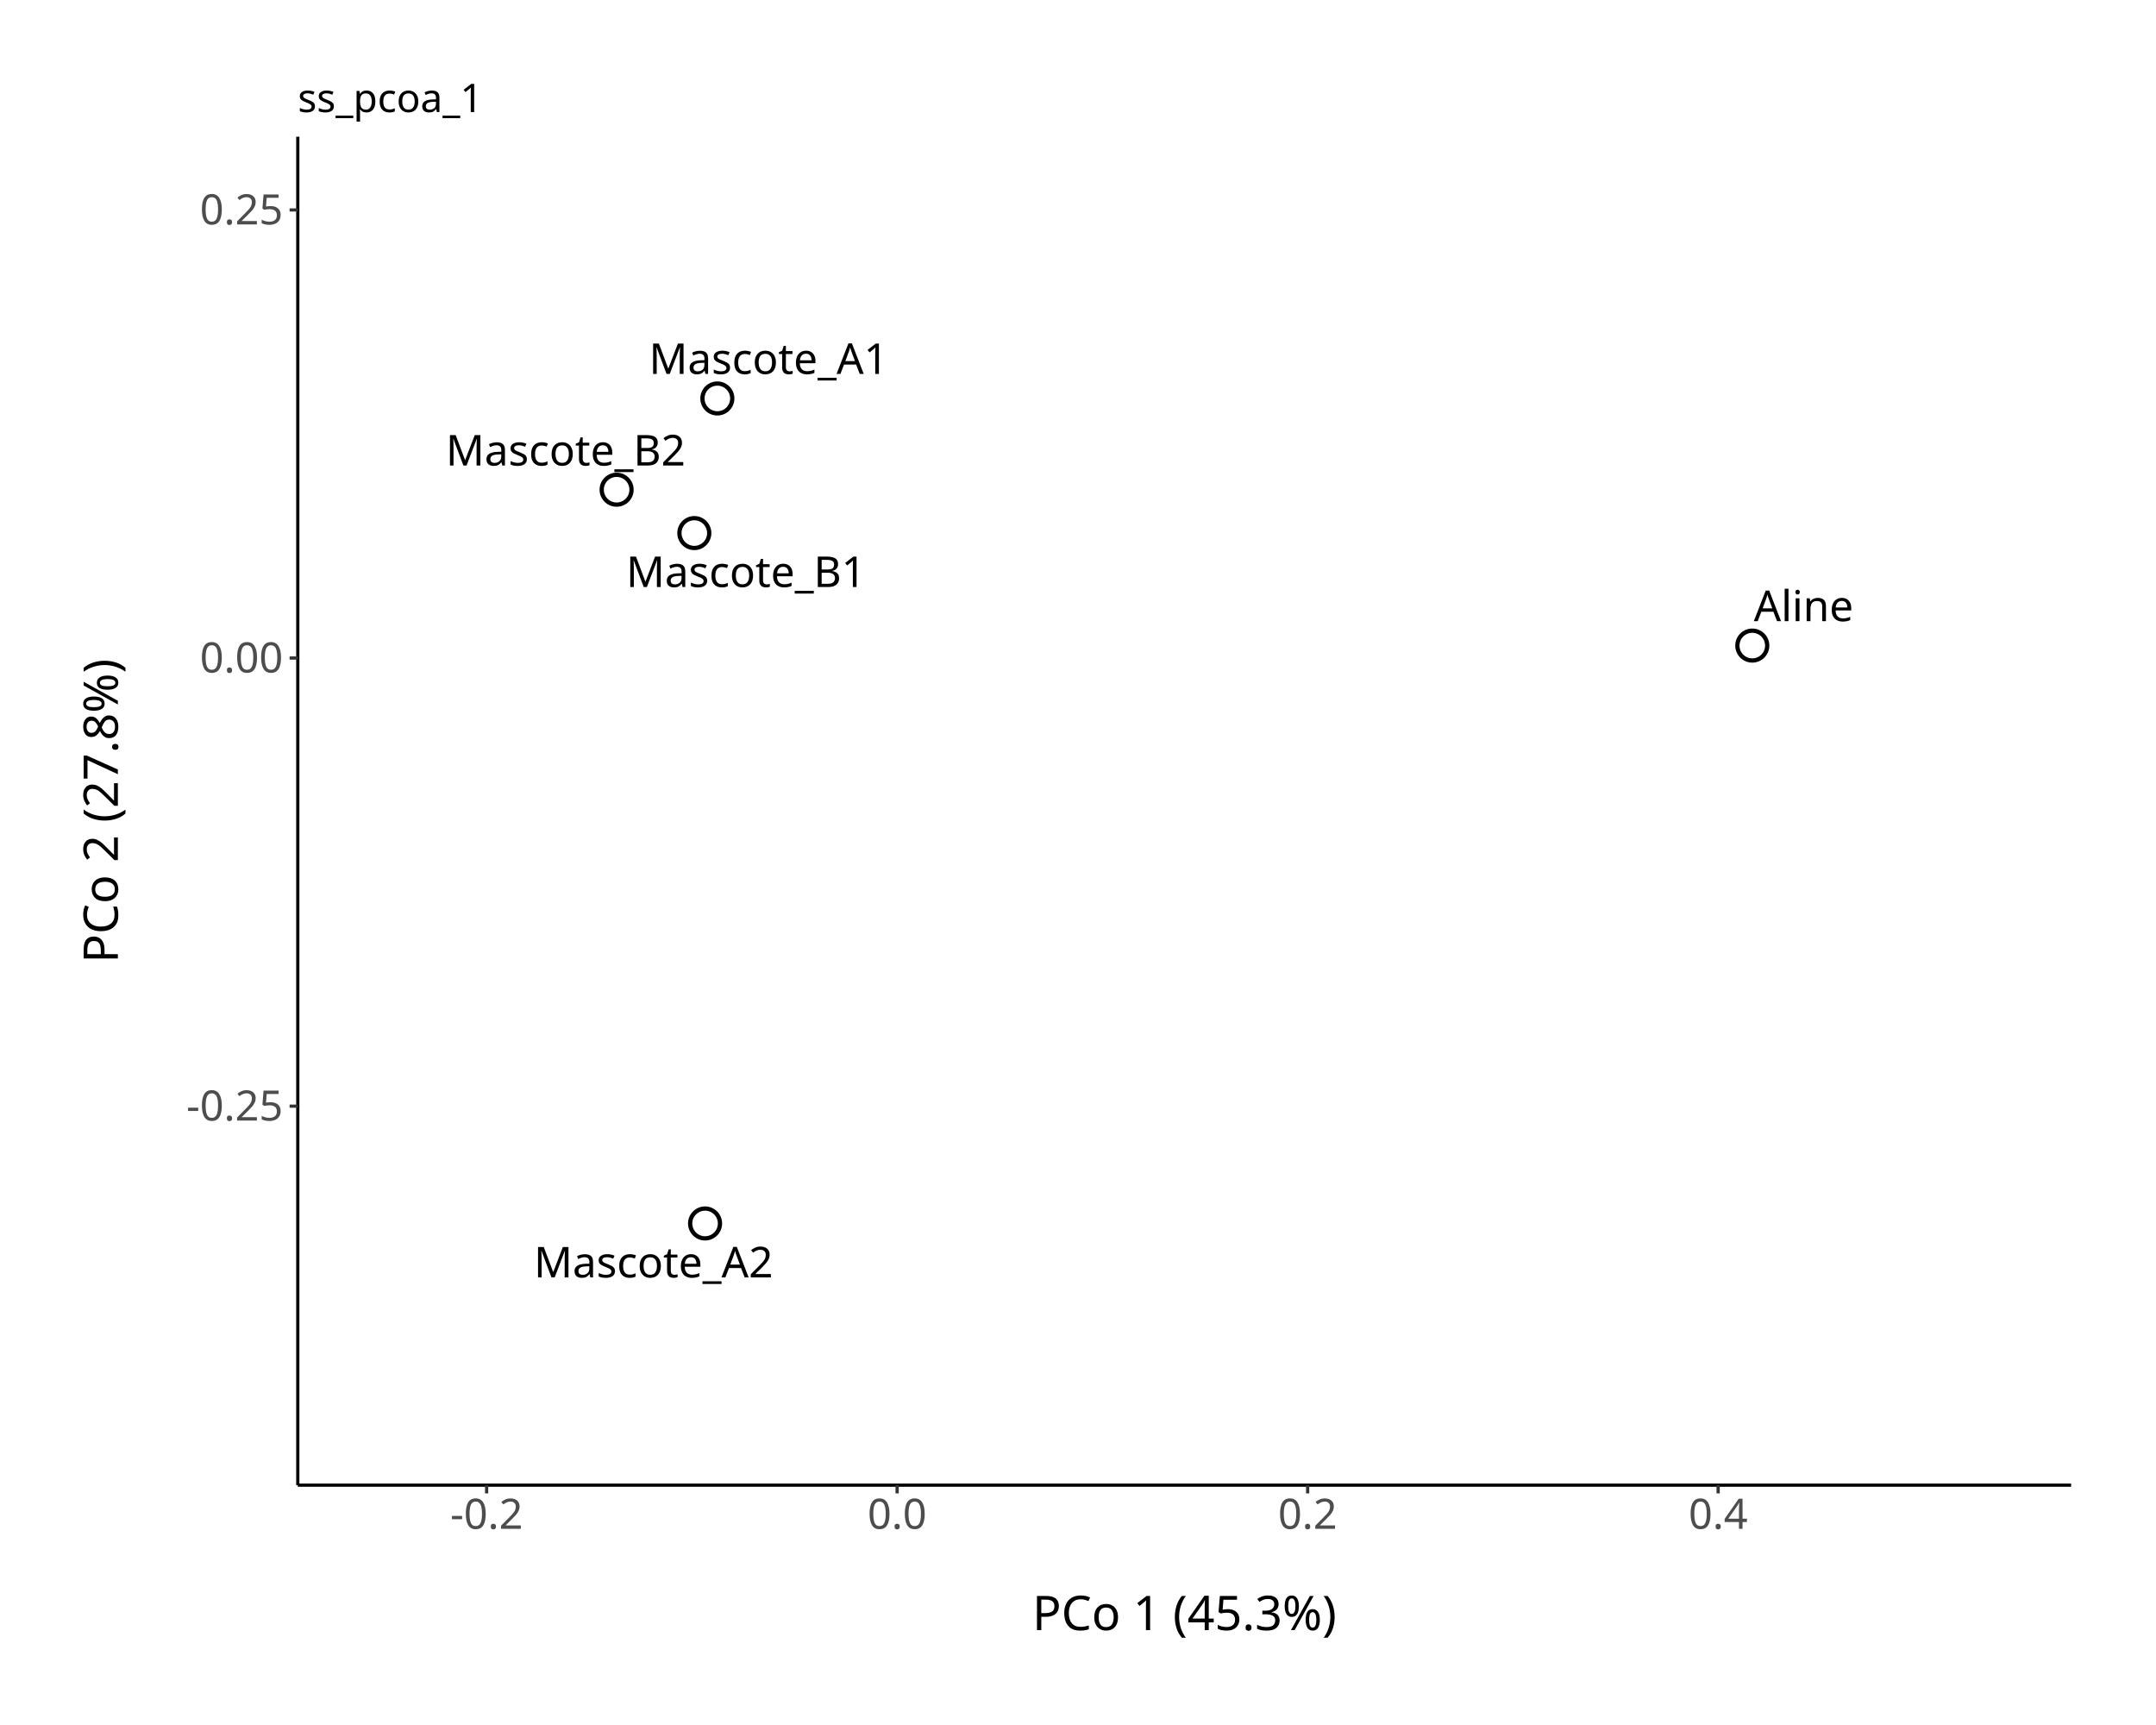
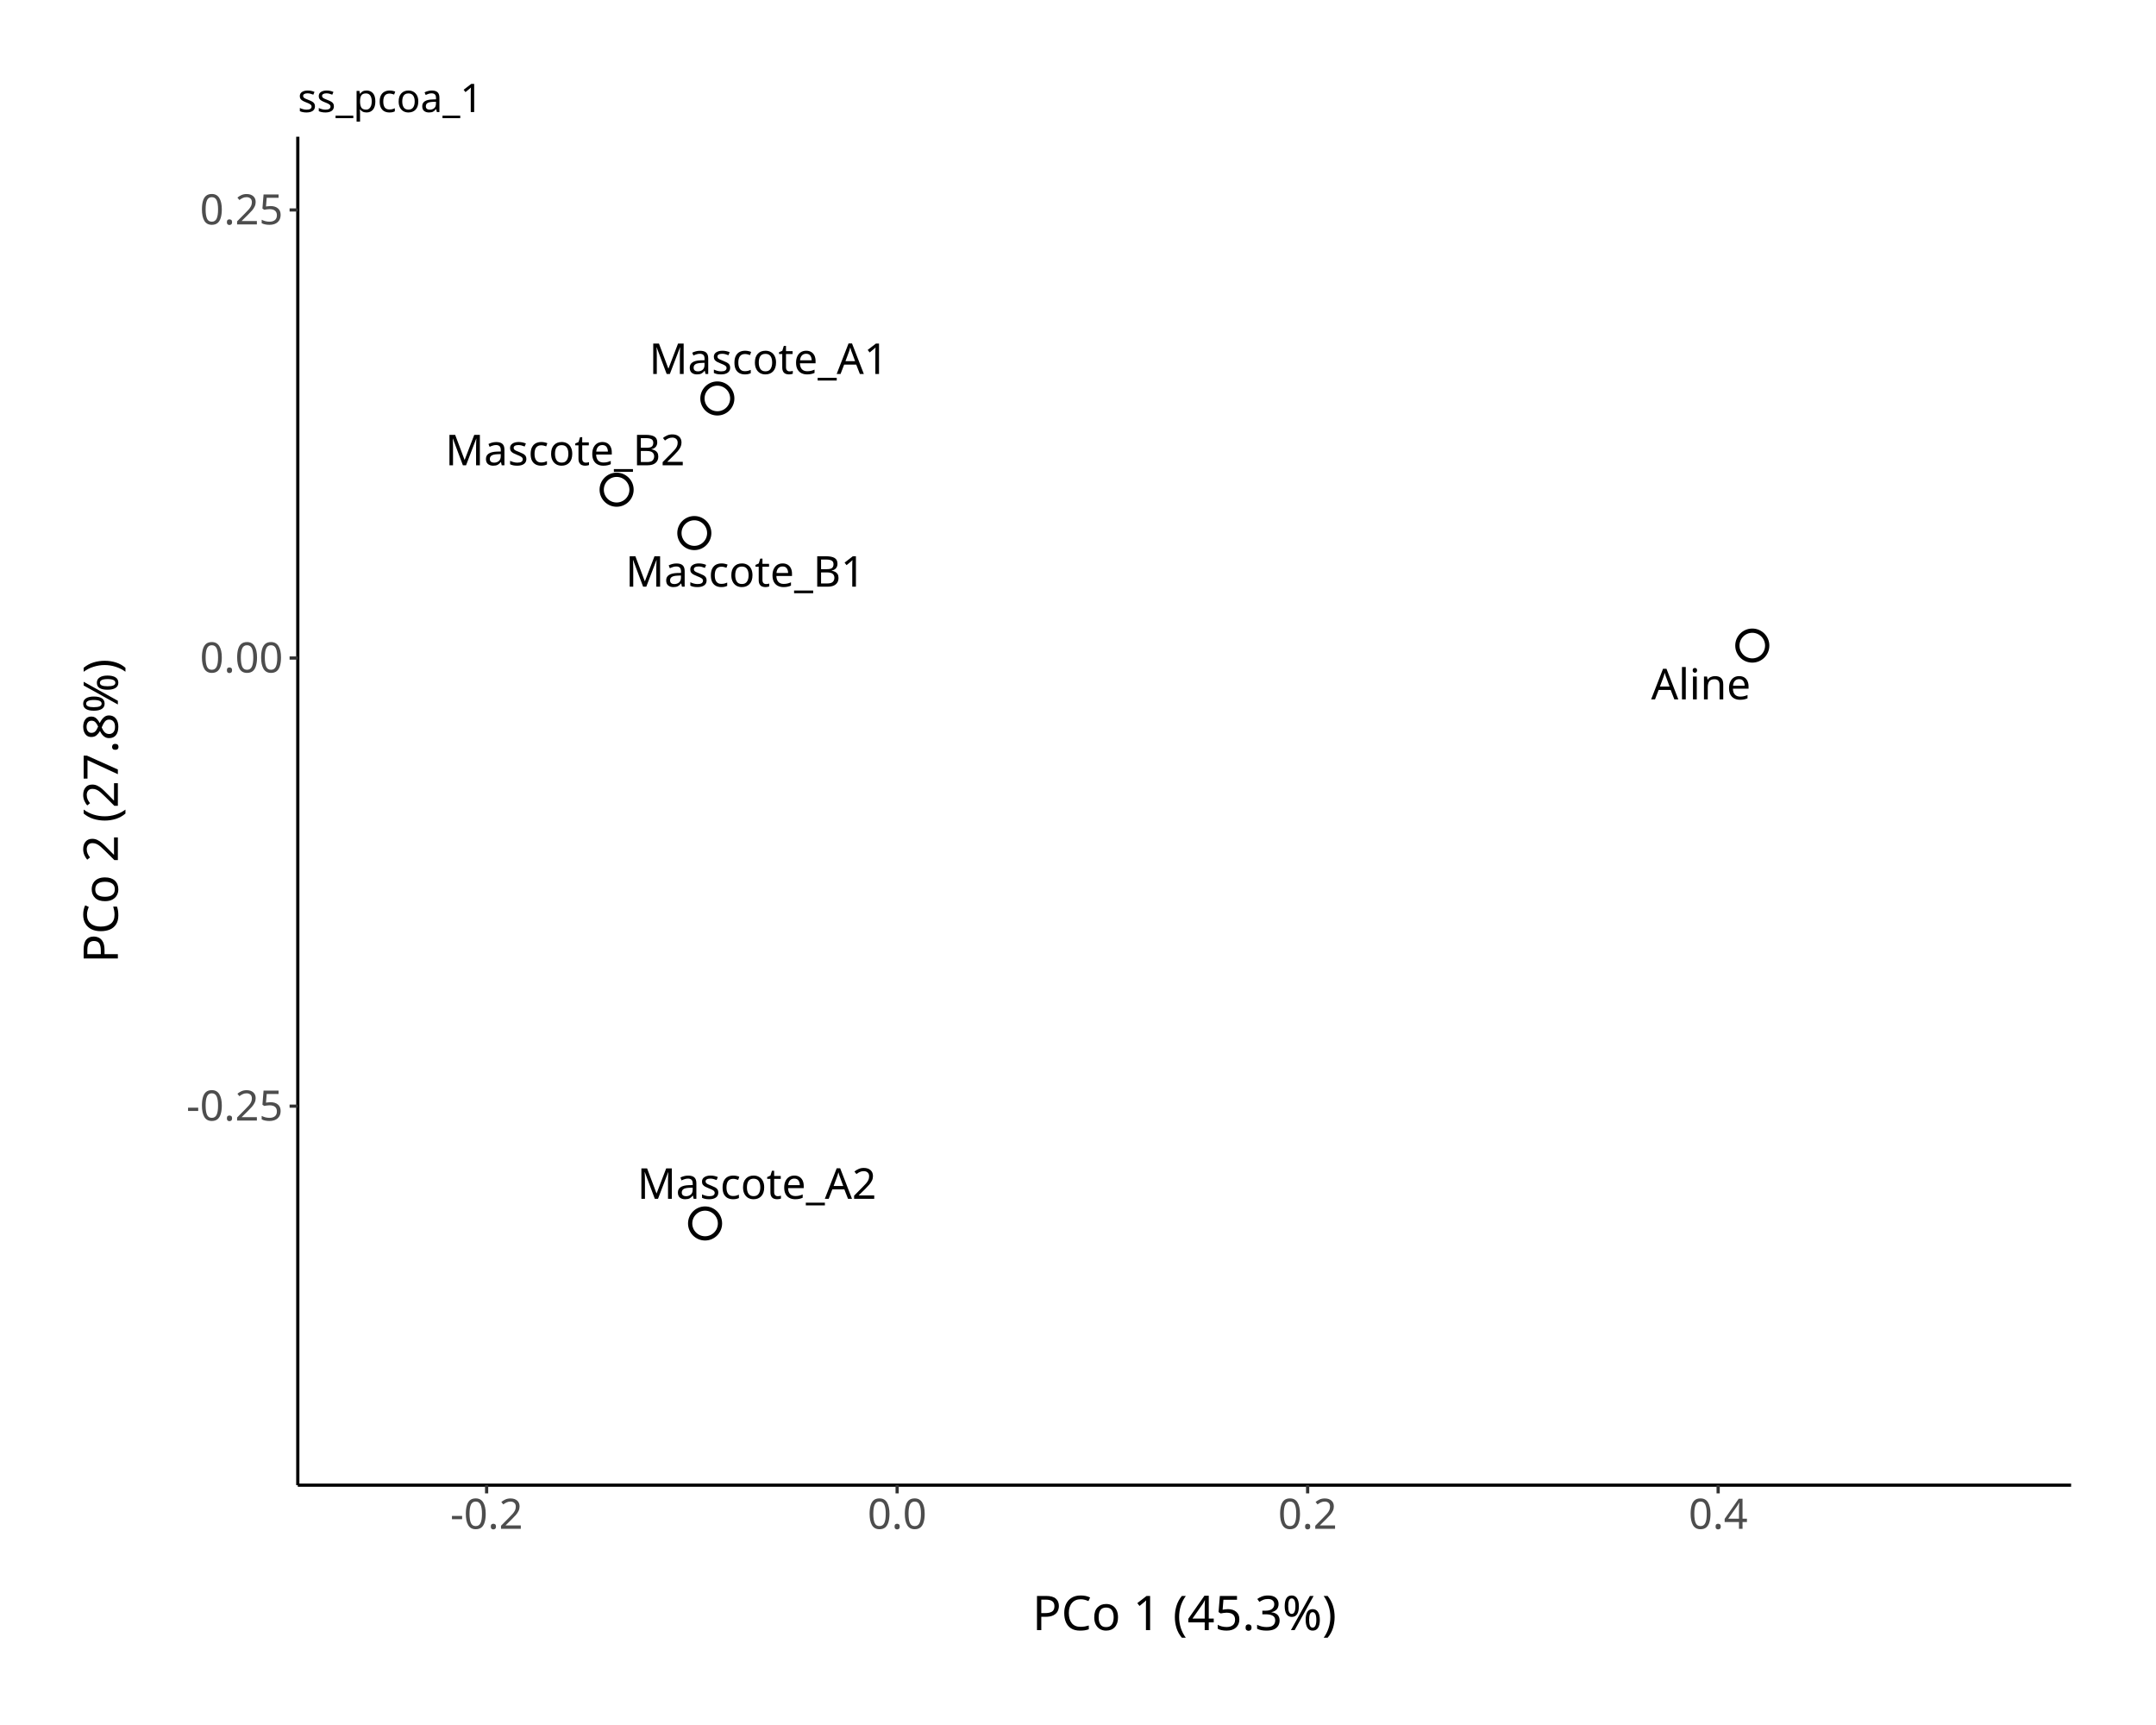
<svg xmlns="http://www.w3.org/2000/svg" class="svglite" data-engine-version="2.0" width="720.00pt" height="576.00pt" viewBox="0 0 720.00 576.00">
  <defs>
    <style type="text/css">
    .svglite line, .svglite polyline, .svglite polygon, .svglite path, .svglite rect, .svglite circle {
      fill: none;
      stroke: #000000;
      stroke-linecap: round;
      stroke-linejoin: round;
      stroke-miterlimit: 10.00;
    }
  </style>
  </defs>
  <rect width="100%" height="100%" style="stroke: none; fill: #FFFFFF;" />
  <defs>
    <clipPath id="cpMC4wMHw3MjAuMDB8MC4wMHw1NzYuMDA=">
      <rect x="0.00" y="0.00" width="720.00" height="576.00" />
    </clipPath>
  </defs>
  <g clip-path="url(#cpMC4wMHw3MjAuMDB8MC4wMHw1NzYuMDA=)">
    <rect x="0.00" y="0.00" width="720.00" height="576.00" style="stroke-width: 1.07; stroke: #FFFFFF; fill: #FFFFFF;" />
  </g>
  <defs>
    <clipPath id="cpOTkuNDV8NjkxLjY1fDQ1LjY1fDQ5NS45Mg==">
      <rect x="99.45" y="45.65" width="592.21" height="450.27" />
    </clipPath>
  </defs>
  <g clip-path="url(#cpOTkuNDV8NjkxLjY1fDQ1LjY1fDQ5NS45Mg==)">
    <rect x="99.45" y="45.65" width="592.21" height="450.27" style="stroke-width: 1.07; stroke: none; fill: #FFFFFF;" />
    <circle cx="585.18" cy="215.57" r="4.98" style="stroke-width: 1.42;" />
    <circle cx="239.56" cy="133.05" r="4.98" style="stroke-width: 1.42;" />
    <circle cx="235.46" cy="408.53" r="4.98" style="stroke-width: 1.42;" />
    <circle cx="231.87" cy="178.00" r="4.98" style="stroke-width: 1.42;" />
    <circle cx="205.92" cy="163.52" r="4.98" style="stroke-width: 1.42;" />
-     <line x1="592.70" y1="209.21" x2="586.07" y2="214.82" style="stroke-width: 1.07; stroke: none;" />
-     <line x1="247.09" y1="126.67" x2="240.45" y2="132.30" style="stroke-width: 1.07; stroke: none;" />
-     <line x1="227.87" y1="414.96" x2="234.58" y2="409.28" style="stroke-width: 1.07; stroke: none;" />
-     <line x1="239.45" y1="184.42" x2="232.75" y2="178.75" style="stroke-width: 1.07; stroke: none;" />
-     <line x1="198.49" y1="157.24" x2="205.03" y2="162.77" style="stroke-width: 1.07; stroke: none;" />
-     <text x="602.33" y="207.41" text-anchor="middle" style="font-size: 14.23px; font-family: sans;" textLength="31.63px" lengthAdjust="spacingAndGlyphs">Aline</text>
-     <text x="256.67" y="124.87" text-anchor="middle" style="font-size: 14.23px; font-family: sans;" textLength="79.10px" lengthAdjust="spacingAndGlyphs">Mascote_A1</text>
-     <text x="218.24" y="426.55" text-anchor="middle" style="font-size: 14.23px; font-family: sans;" textLength="79.10px" lengthAdjust="spacingAndGlyphs">Mascote_A2</text>
-     <text x="249.12" y="196.01" text-anchor="middle" style="font-size: 14.23px; font-family: sans;" textLength="79.10px" lengthAdjust="spacingAndGlyphs">Mascote_B1</text>
-     <text x="188.90" y="155.44" text-anchor="middle" style="font-size: 14.23px; font-family: sans;" textLength="79.10px" lengthAdjust="spacingAndGlyphs">Mascote_B2</text>
+     <line x1="577.66" y1="221.93" x2="584.29" y2="216.32" style="stroke-width: 1.07; stroke: none;" />
+     <line x1="247.08" y1="126.68" x2="240.45" y2="132.30" style="stroke-width: 1.07; stroke: none;" />
+     <line x1="243.05" y1="402.10" x2="236.35" y2="407.77" style="stroke-width: 1.07; stroke: none;" />
+     <line x1="239.33" y1="184.31" x2="232.76" y2="178.75" style="stroke-width: 1.07; stroke: none;" />
+     <line x1="198.39" y1="157.16" x2="205.03" y2="162.77" style="stroke-width: 1.07; stroke: none;" />
+     <text x="568.03" y="233.53" text-anchor="middle" style="font-size: 14.23px; font-family: sans;" textLength="31.63px" lengthAdjust="spacingAndGlyphs">Aline</text>
+     <text x="256.71" y="124.88" text-anchor="middle" style="font-size: 14.23px; font-family: sans;" textLength="79.10px" lengthAdjust="spacingAndGlyphs">Mascote_A1</text>
+     <text x="252.75" y="400.30" text-anchor="middle" style="font-size: 14.23px; font-family: sans;" textLength="79.10px" lengthAdjust="spacingAndGlyphs">Mascote_A2</text>
+     <text x="248.92" y="195.90" text-anchor="middle" style="font-size: 14.23px; font-family: sans;" textLength="79.10px" lengthAdjust="spacingAndGlyphs">Mascote_B1</text>
+     <text x="188.73" y="155.36" text-anchor="middle" style="font-size: 14.23px; font-family: sans;" textLength="79.10px" lengthAdjust="spacingAndGlyphs">Mascote_B2</text>
  </g>
  <g clip-path="url(#cpMC4wMHw3MjAuMDB8MC4wMHw1NzYuMDA=)">
    <polyline points="99.45,495.92 99.45,45.65 " style="stroke-width: 1.07; stroke-linecap: butt;" />
    <text x="94.52" y="374.17" text-anchor="end" style="font-size: 14.00px; fill: #4D4D4D; font-family: sans;" textLength="31.91px" lengthAdjust="spacingAndGlyphs">-0.25</text>
    <text x="94.52" y="224.55" text-anchor="end" style="font-size: 14.00px; fill: #4D4D4D; font-family: sans;" textLength="27.25px" lengthAdjust="spacingAndGlyphs">0.00</text>
    <text x="94.52" y="74.93" text-anchor="end" style="font-size: 14.00px; fill: #4D4D4D; font-family: sans;" textLength="27.25px" lengthAdjust="spacingAndGlyphs">0.25</text>
    <polyline points="96.71,369.36 99.45,369.36 " style="stroke-width: 1.07; stroke: #333333; stroke-linecap: butt;" />
    <polyline points="96.71,219.73 99.45,219.73 " style="stroke-width: 1.07; stroke: #333333; stroke-linecap: butt;" />
    <polyline points="96.71,70.11 99.45,70.11 " style="stroke-width: 1.07; stroke: #333333; stroke-linecap: butt;" />
    <polyline points="99.45,495.92 691.65,495.92 " style="stroke-width: 1.07; stroke-linecap: butt;" />
    <polyline points="162.51,498.66 162.51,495.92 " style="stroke-width: 1.07; stroke: #333333; stroke-linecap: butt;" />
    <polyline points="299.60,498.66 299.60,495.92 " style="stroke-width: 1.07; stroke: #333333; stroke-linecap: butt;" />
    <polyline points="436.69,498.66 436.69,495.92 " style="stroke-width: 1.07; stroke: #333333; stroke-linecap: butt;" />
    <polyline points="573.78,498.66 573.78,495.92 " style="stroke-width: 1.07; stroke: #333333; stroke-linecap: butt;" />
    <text x="162.51" y="510.49" text-anchor="middle" style="font-size: 14.00px; fill: #4D4D4D; font-family: sans;" textLength="24.12px" lengthAdjust="spacingAndGlyphs">-0.2</text>
    <text x="299.60" y="510.49" text-anchor="middle" style="font-size: 14.00px; fill: #4D4D4D; font-family: sans;" textLength="19.46px" lengthAdjust="spacingAndGlyphs">0.0</text>
    <text x="436.69" y="510.49" text-anchor="middle" style="font-size: 14.00px; fill: #4D4D4D; font-family: sans;" textLength="19.46px" lengthAdjust="spacingAndGlyphs">0.2</text>
    <text x="573.78" y="510.49" text-anchor="middle" style="font-size: 14.00px; fill: #4D4D4D; font-family: sans;" textLength="19.46px" lengthAdjust="spacingAndGlyphs">0.4</text>
    <text x="395.55" y="544.33" text-anchor="middle" style="font-size: 16.00px; font-family: sans;" textLength="104.95px" lengthAdjust="spacingAndGlyphs">PCo 1 (45.3%)</text>
    <text transform="translate(39.36,270.79) rotate(-90)" text-anchor="middle" style="font-size: 16.00px; font-family: sans;" textLength="104.95px" lengthAdjust="spacingAndGlyphs">PCo 2 (27.8%)</text>
    <text x="99.45" y="37.43" style="font-size: 13.20px; font-family: sans;" textLength="63.87px" lengthAdjust="spacingAndGlyphs">ss_pcoa_1</text>
  </g>
</svg>
